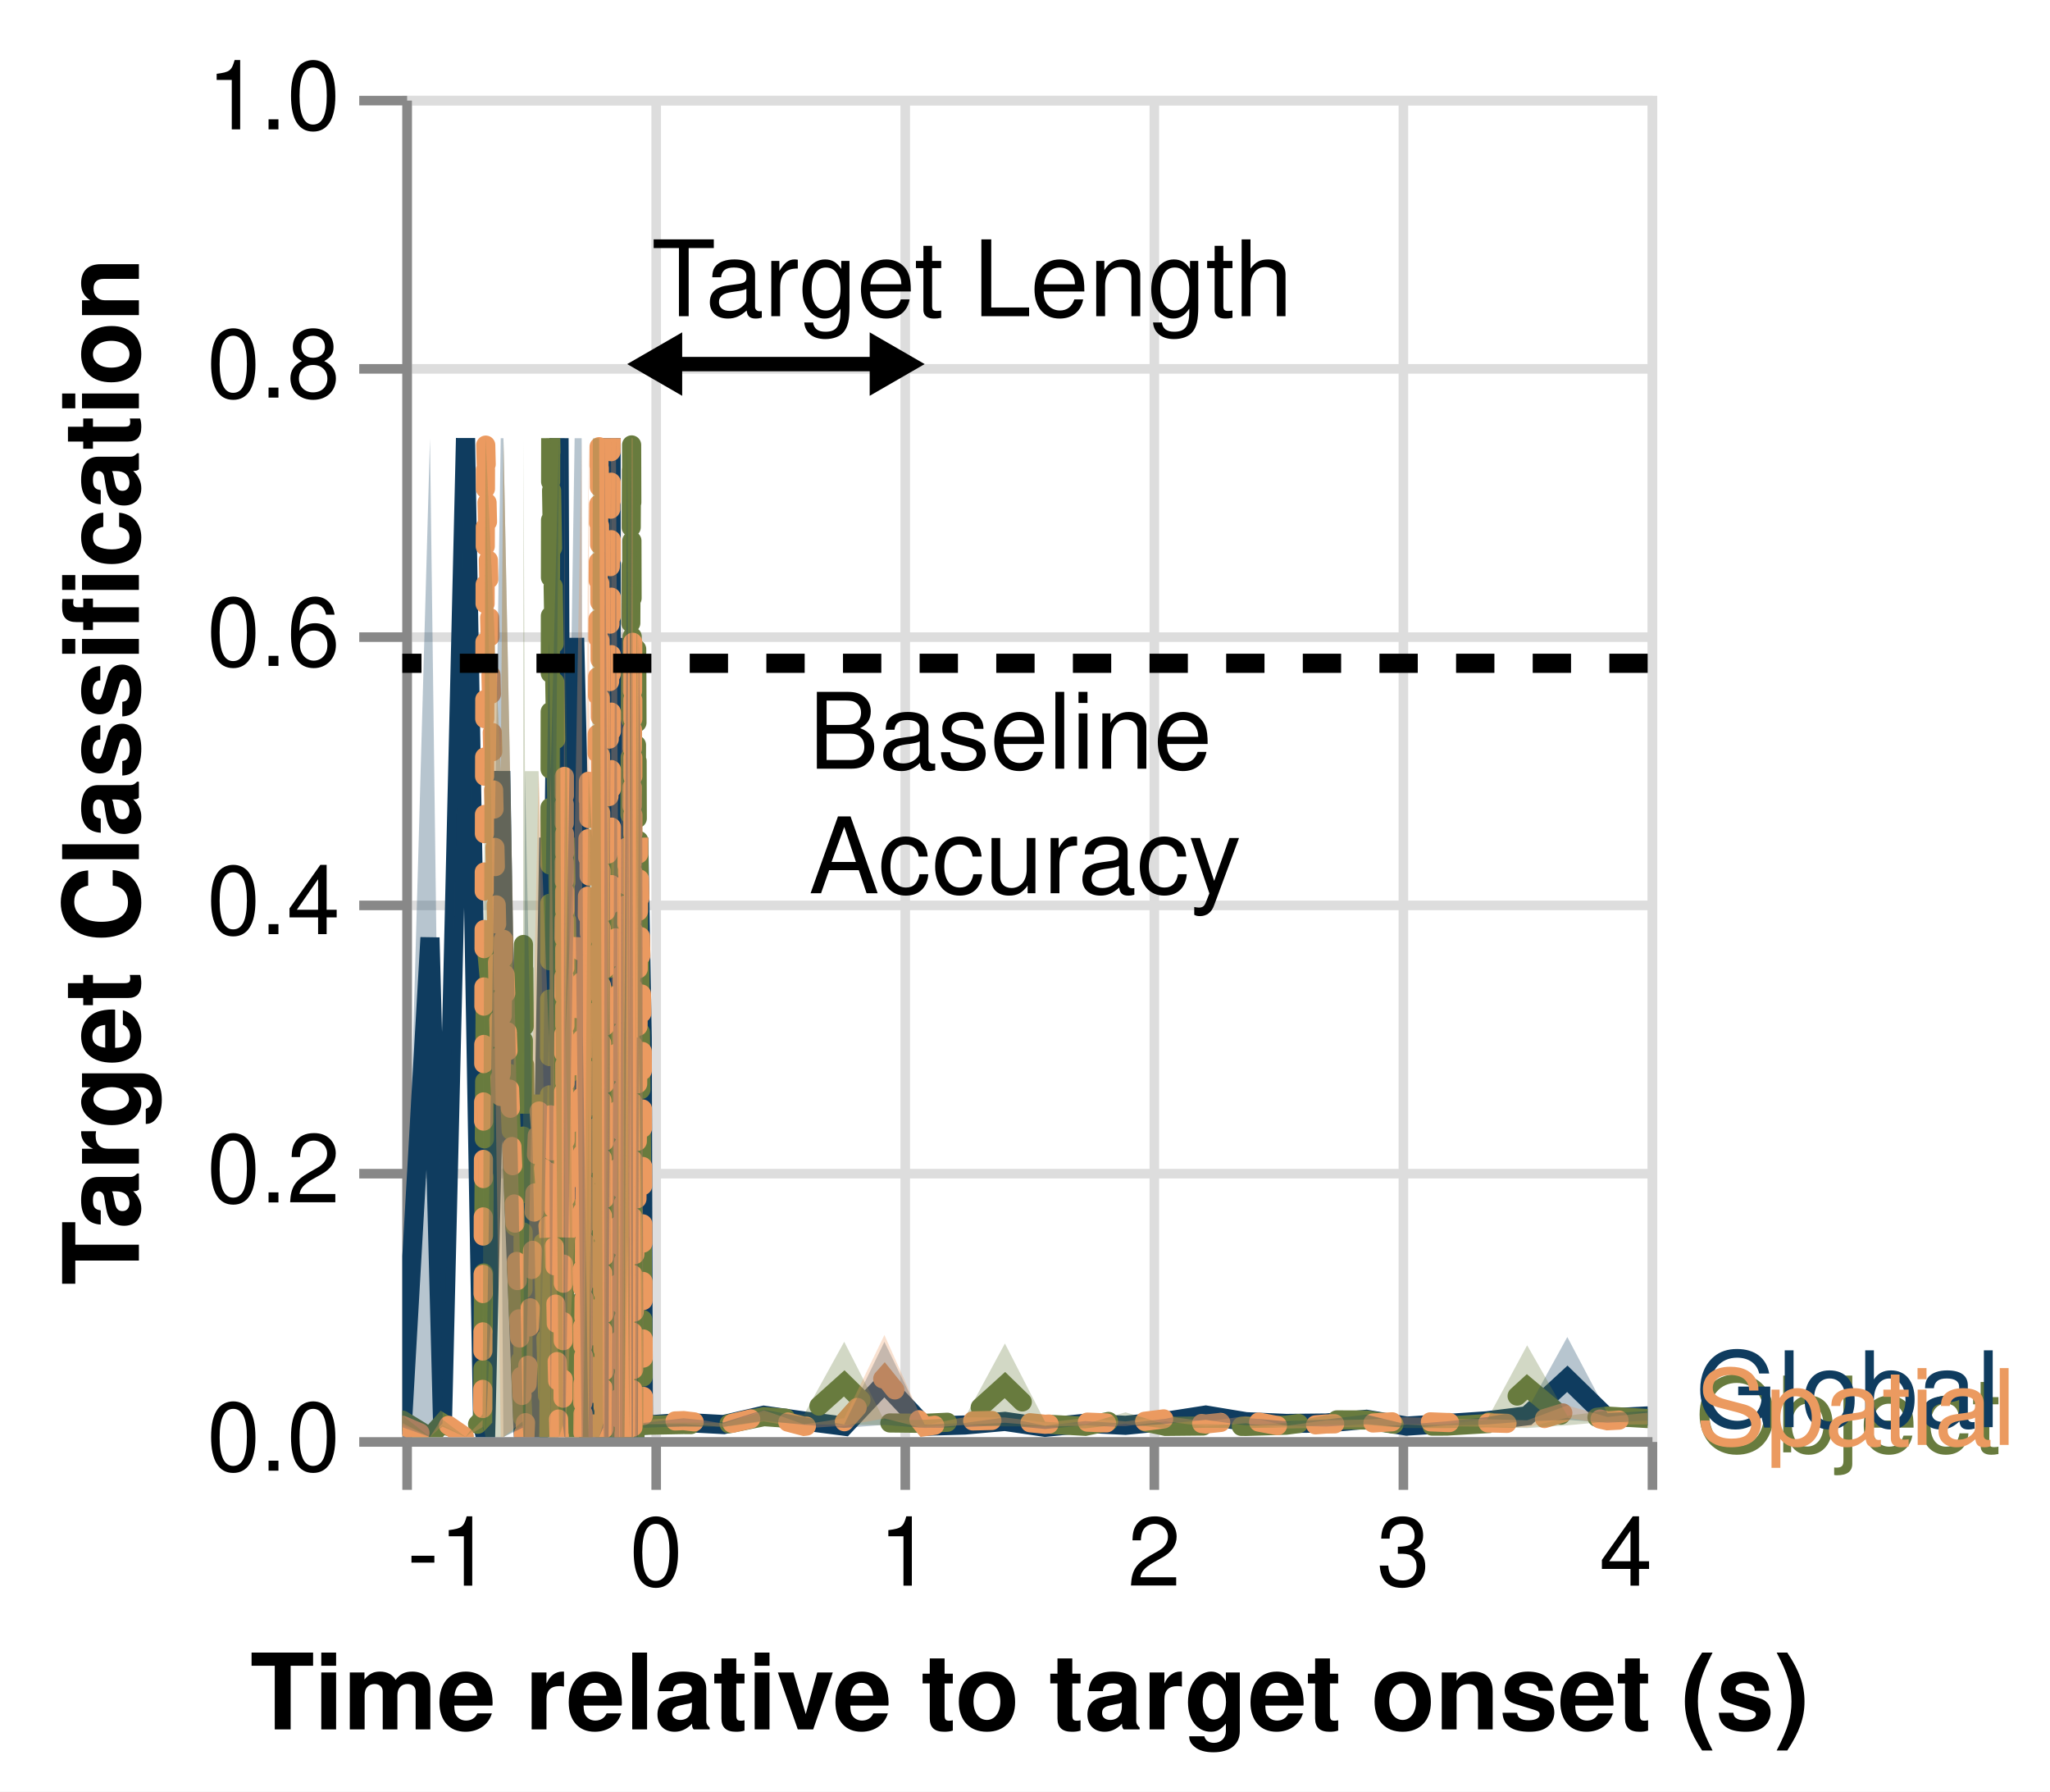
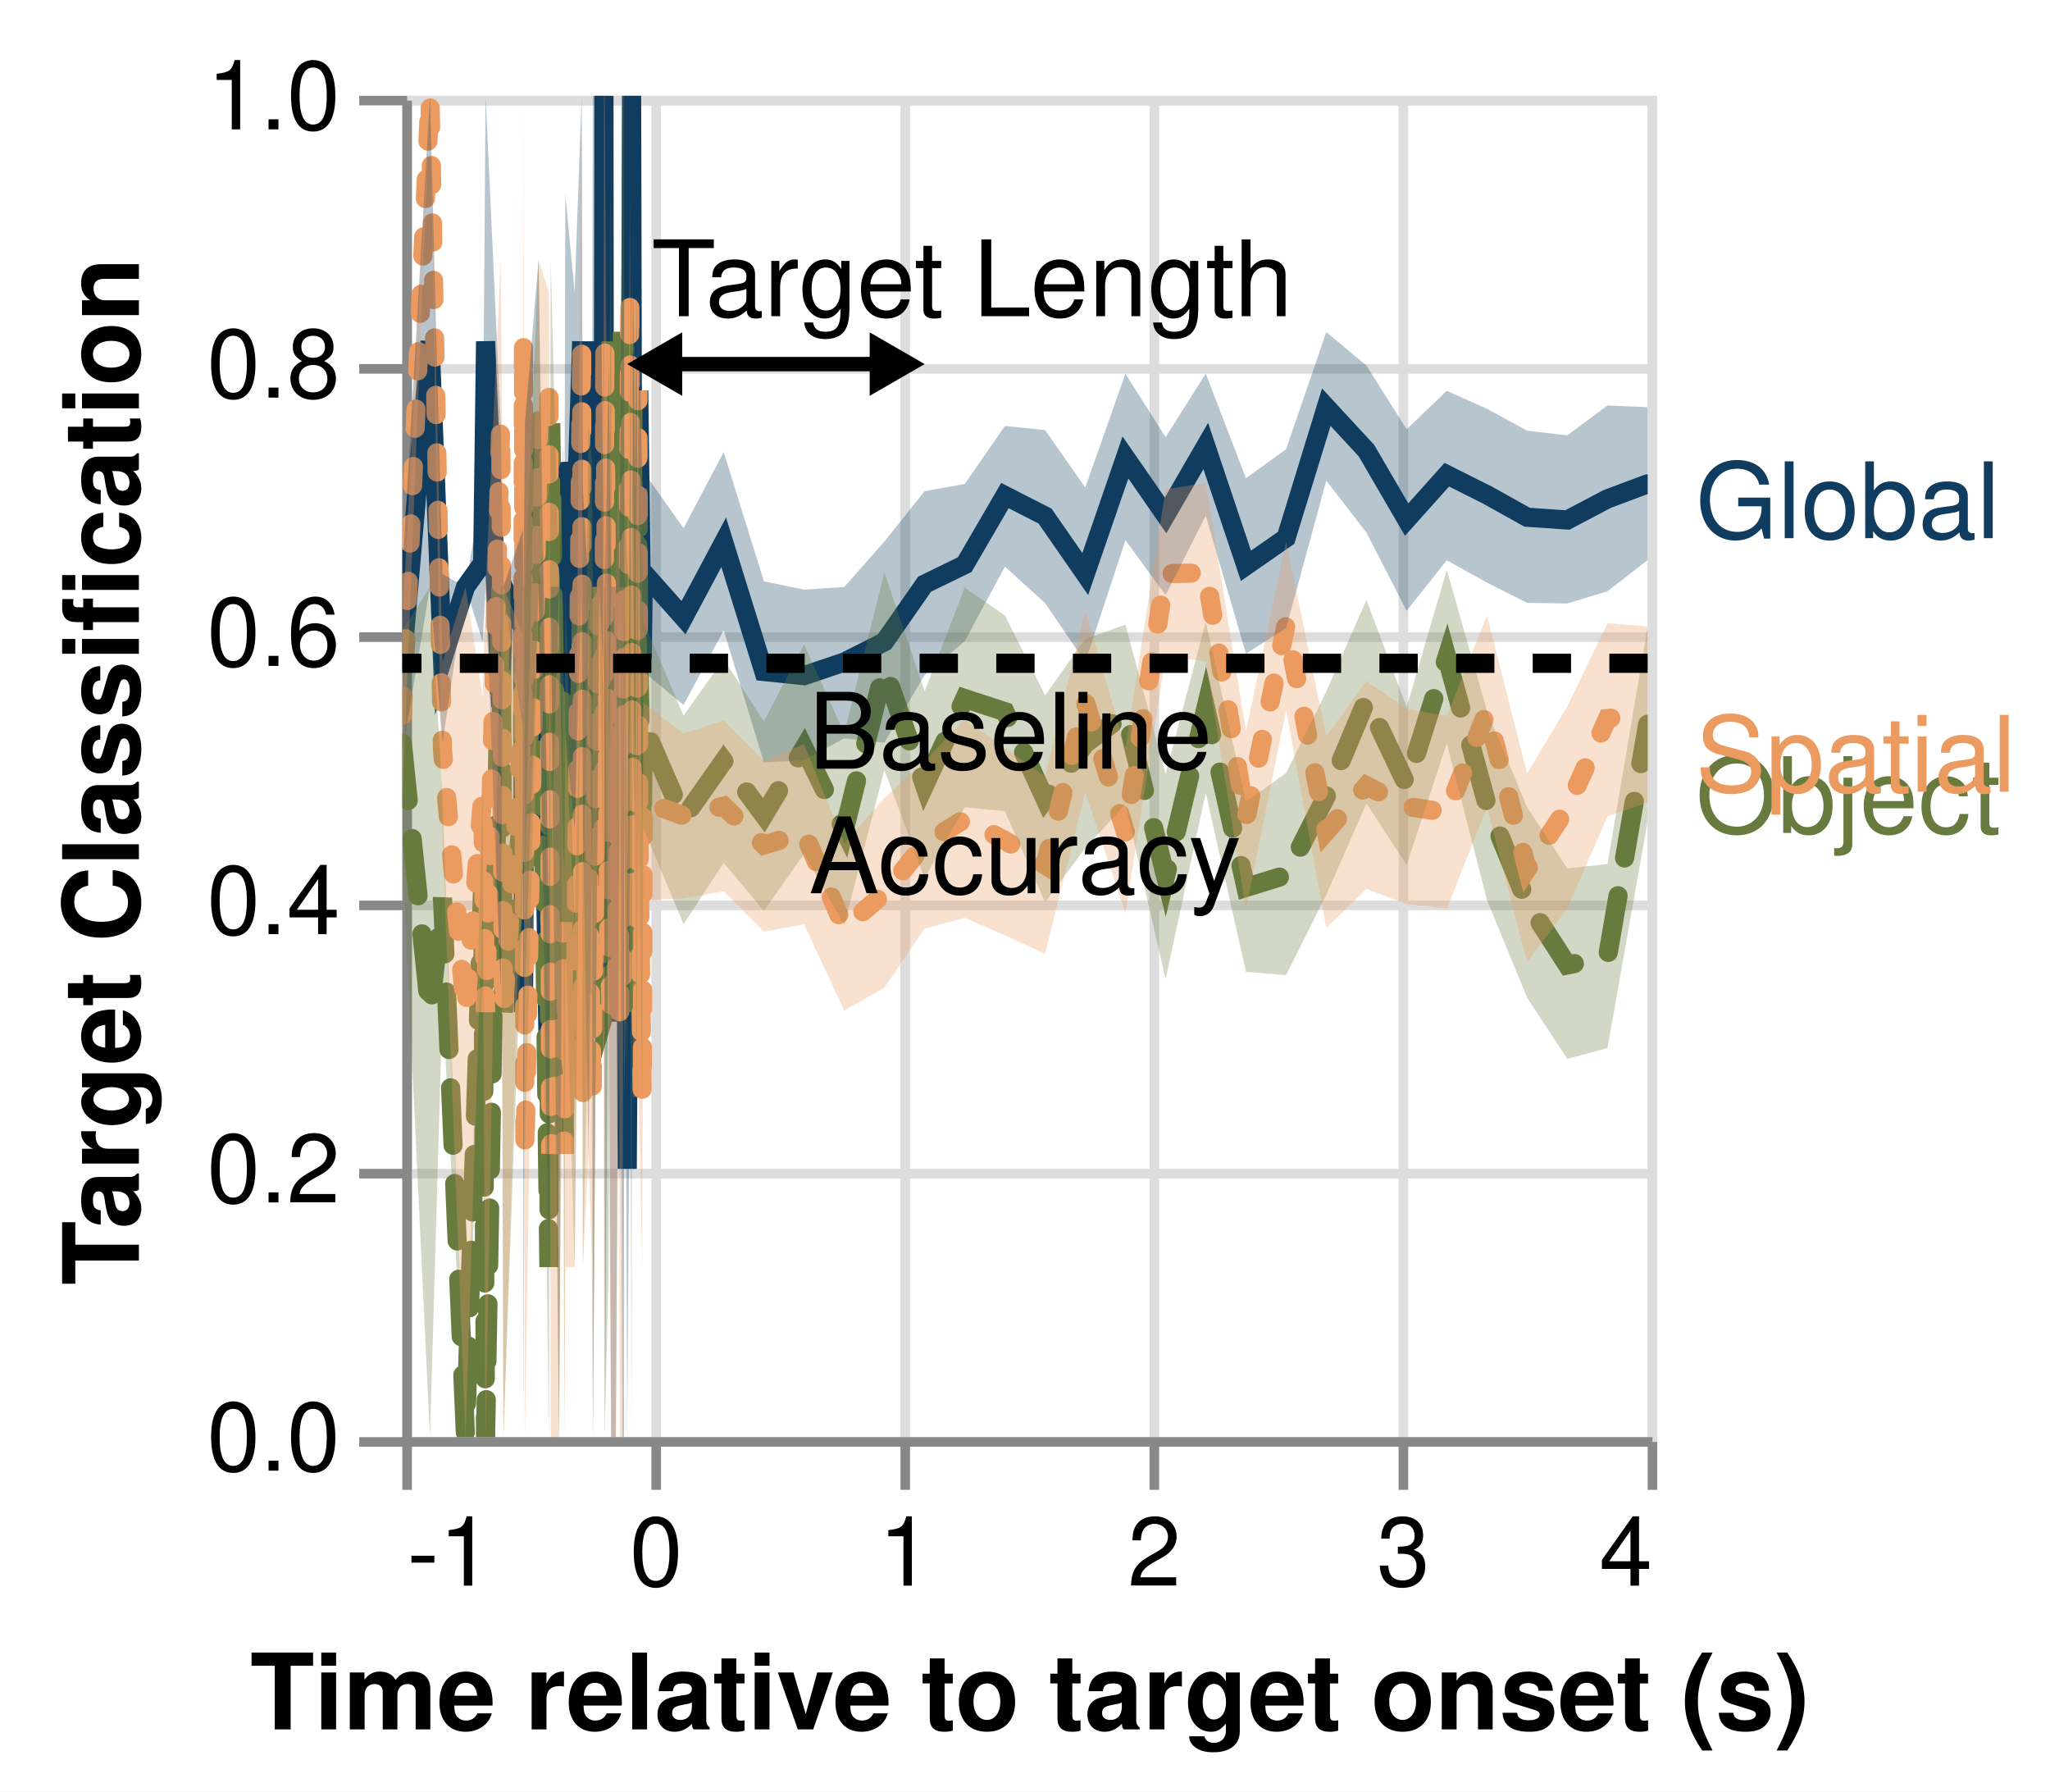
<svg xmlns="http://www.w3.org/2000/svg" class="marks" width="214" height="187" viewBox="0 0 214 187" version="1.1">
  <defs>
    <clipPath id="clip1">
      <rect x="0" y="0" width="130" height="140" />
    </clipPath>
    <clipPath id="clip2">
      <rect x="0" y="0" width="130" height="140" />
    </clipPath>
    <clipPath id="clip3">
      <rect x="0" y="0" width="130" height="140" />
    </clipPath>
    <clipPath id="clip4">
      <rect x="0" y="0" width="130" height="140" />
    </clipPath>
    <clipPath id="clip5">
      <rect x="0" y="0" width="130" height="140" />
    </clipPath>
    <clipPath id="clip6">
      <rect x="0" y="0" width="130" height="140" />
    </clipPath>
  </defs>
  <rect width="214" height="187" fill="white" />
  <g fill="none" stroke-miterlimit="10" transform="translate(42,10)">
    <g class="mark-group role-frame root" role="graphics-object" aria-roledescription="group mark container">
      <g transform="translate(0,0)">
        <path class="background" aria-hidden="true" d="M0.5,0.5h130v140h-130Z" stroke="#ddd" />
        <g>
          <g class="mark-group role-axis" aria-hidden="true">
            <g transform="translate(0.5,140.5)">
              <path class="background" aria-hidden="true" d="M0,0h0v0h0Z" pointer-events="none" />
              <g>
                <g class="mark-rule role-axis-grid" pointer-events="none">
                  <line transform="translate(0,-140)" x2="0" y2="140" stroke="#ddd" stroke-width="1" opacity="1" />
                  <line transform="translate(26,-140)" x2="0" y2="140" stroke="#ddd" stroke-width="1" opacity="1" />
                  <line transform="translate(52,-140)" x2="0" y2="140" stroke="#ddd" stroke-width="1" opacity="1" />
                  <line transform="translate(78,-140)" x2="0" y2="140" stroke="#ddd" stroke-width="1" opacity="1" />
                  <line transform="translate(104,-140)" x2="0" y2="140" stroke="#ddd" stroke-width="1" opacity="1" />
                  <line transform="translate(130,-140)" x2="0" y2="140" stroke="#ddd" stroke-width="1" opacity="1" />
                </g>
              </g>
              <path class="foreground" aria-hidden="true" d="" pointer-events="none" display="none" />
            </g>
          </g>
          <g class="mark-group role-axis" aria-hidden="true">
            <g transform="translate(0.5,0.5)">
              <path class="background" aria-hidden="true" d="M0,0h0v0h0Z" pointer-events="none" />
              <g>
                <g class="mark-rule role-axis-grid" pointer-events="none">
                  <line transform="translate(0,140)" x2="130" y2="0" stroke="#ddd" stroke-width="1" opacity="1" />
                  <line transform="translate(0,112)" x2="130" y2="0" stroke="#ddd" stroke-width="1" opacity="1" />
                  <line transform="translate(0,84)" x2="130" y2="0" stroke="#ddd" stroke-width="1" opacity="1" />
                  <line transform="translate(0,56)" x2="130" y2="0" stroke="#ddd" stroke-width="1" opacity="1" />
                  <line transform="translate(0,28)" x2="130" y2="0" stroke="#ddd" stroke-width="1" opacity="1" />
                  <line transform="translate(0,0)" x2="130" y2="0" stroke="#ddd" stroke-width="1" opacity="1" />
                </g>
              </g>
              <path class="foreground" aria-hidden="true" d="" pointer-events="none" display="none" />
            </g>
          </g>
          <g class="mark-group role-axis" role="graphics-symbol" aria-roledescription="axis" aria-label="X-axis titled 'Time relative to target onset (s)' for a linear scale with values from -1 to 4">
            <g transform="translate(0.5,140.5)">
              <path class="background" aria-hidden="true" d="M0,0h0v0h0Z" pointer-events="none" />
              <g>
                <g class="mark-rule role-axis-tick" pointer-events="none">
                  <line transform="translate(0,0)" x2="0" y2="5" stroke="#888" stroke-width="1" opacity="1" />
                  <line transform="translate(26,0)" x2="0" y2="5" stroke="#888" stroke-width="1" opacity="1" />
                  <line transform="translate(52,0)" x2="0" y2="5" stroke="#888" stroke-width="1" opacity="1" />
                  <line transform="translate(78,0)" x2="0" y2="5" stroke="#888" stroke-width="1" opacity="1" />
                  <line transform="translate(104,0)" x2="0" y2="5" stroke="#888" stroke-width="1" opacity="1" />
                  <line transform="translate(130,0)" x2="0" y2="5" stroke="#888" stroke-width="1" opacity="1" />
                </g>
                <g class="mark-text role-axis-label" pointer-events="none">
                  <text text-anchor="start" transform="translate(0,15)" font-family="Helvetica" font-size="10px" fill="#000" opacity="1">-1</text>
                  <text text-anchor="middle" transform="translate(26,15)" font-family="Helvetica" font-size="10px" fill="#000" opacity="1">0</text>
                  <text text-anchor="middle" transform="translate(52,15)" font-family="Helvetica" font-size="10px" fill="#000" opacity="1">1</text>
                  <text text-anchor="middle" transform="translate(78,15)" font-family="Helvetica" font-size="10px" fill="#000" opacity="1">2</text>
                  <text text-anchor="middle" transform="translate(104,15)" font-family="Helvetica" font-size="10px" fill="#000" opacity="1">3</text>
                  <text text-anchor="end" transform="translate(130,15)" font-family="Helvetica" font-size="10px" fill="#000" opacity="1">4</text>
                </g>
                <g class="mark-rule role-axis-domain" pointer-events="none">
                  <line transform="translate(0,0)" x2="130" y2="0" stroke="#888" stroke-width="1" opacity="1" />
                </g>
                <g class="mark-text role-axis-title" pointer-events="none">
                  <text text-anchor="middle" transform="translate(65,30)" font-family="Helvetica" font-size="11px" font-weight="bold" fill="#000" opacity="1">Time relative to target onset (s)</text>
                </g>
              </g>
              <path class="foreground" aria-hidden="true" d="" pointer-events="none" display="none" />
            </g>
          </g>
          <g class="mark-group role-axis" role="graphics-symbol" aria-roledescription="axis" aria-label="Y-axis titled 'Target Classification' for a linear scale with values from 0.0 to 1.0">
            <g transform="translate(0.5,0.5)">
              <path class="background" aria-hidden="true" d="M0,0h0v0h0Z" pointer-events="none" />
              <g>
                <g class="mark-rule role-axis-tick" pointer-events="none">
                  <line transform="translate(0,140)" x2="-5" y2="0" stroke="#888" stroke-width="1" opacity="1" />
                  <line transform="translate(0,112)" x2="-5" y2="0" stroke="#888" stroke-width="1" opacity="1" />
                  <line transform="translate(0,84)" x2="-5" y2="0" stroke="#888" stroke-width="1" opacity="1" />
                  <line transform="translate(0,56)" x2="-5" y2="0" stroke="#888" stroke-width="1" opacity="1" />
                  <line transform="translate(0,28)" x2="-5" y2="0" stroke="#888" stroke-width="1" opacity="1" />
                  <line transform="translate(0,0)" x2="-5" y2="0" stroke="#888" stroke-width="1" opacity="1" />
                </g>
                <g class="mark-text role-axis-label" pointer-events="none">
                  <text text-anchor="end" transform="translate(-7,143)" font-family="Helvetica" font-size="10px" fill="#000" opacity="1">0.0</text>
                  <text text-anchor="end" transform="translate(-7,115)" font-family="Helvetica" font-size="10px" fill="#000" opacity="1">0.2</text>
                  <text text-anchor="end" transform="translate(-7,87)" font-family="Helvetica" font-size="10px" fill="#000" opacity="1">0.4</text>
                  <text text-anchor="end" transform="translate(-7,59)" font-family="Helvetica" font-size="10px" fill="#000" opacity="1">0.6</text>
                  <text text-anchor="end" transform="translate(-7,31)" font-family="Helvetica" font-size="10px" fill="#000" opacity="1">0.8</text>
                  <text text-anchor="end" transform="translate(-7,3)" font-family="Helvetica" font-size="10px" fill="#000" opacity="1">1.0</text>
                </g>
                <g class="mark-rule role-axis-domain" pointer-events="none">
                  <line transform="translate(0,140)" x2="0" y2="-140" stroke="#888" stroke-width="1" opacity="1" />
                </g>
                <g class="mark-text role-axis-title" pointer-events="none">
                  <text text-anchor="middle" transform="translate(-26,70) rotate(-90) translate(0,-2)" font-family="Helvetica" font-size="11px" font-weight="bold" fill="#000" opacity="1">Target Classification</text>
                </g>
              </g>
              <path class="foreground" aria-hidden="true" d="" pointer-events="none" display="none" />
            </g>
          </g>
          <g class="mark-group role-scope layer_0_layer_0_pathgroup" role="graphics-object" aria-roledescription="group mark container">
            <g transform="translate(0,0)">
              <path class="background" aria-hidden="true" d="M0,0h130v140h-130Z" />
              <g>
                <g class="mark-line role-mark layer_0_layer_0_marks" clip-path="url(#clip1)" role="graphics-object" aria-roledescription="line mark container">
-                   <path aria-label="condition: global; Time relative to target onset (s): -1; Target Classification: 0.00903484352346" role="graphics-symbol" aria-roledescription="line mark" d="M0,138.735L2.886,87.863L4.194,138.166L6.596,35.736L8.387,138.825L8.689,139.99L10.273,70.487L10.553,87.863L12.581,138.762L12.646,139.99L12.797,105.239L14.222,139.99L15.3,77.438L15.49,105.239L16.356,35.736L16.774,138.446L16.914,105.239L17.017,119.139L17.986,56.587L18.719,87.863L18.849,119.139L19.438,139.99L19.818,119.139L19.888,139.99L20.547,139.99L20.968,138.783L21.046,139.99L21.134,87.863L21.536,119.139L21.794,35.736L21.841,139.99L22.29,87.863L22.63,139.99L22.689,139.99L22.962,87.863L23.138,139.99L23.171,119.139L23.476,56.587L23.707,119.139L23.748,77.438L23.933,87.863L24.053,119.139L24.075,139.99L24.283,139.99L24.467,119.139L24.594,119.139L24.675,77.438L25.043,98.288L25.161,138.762L29.355,138.46L33.548,138.686L37.742,137.713L41.935,138.313L46.129,138.856L50.323,134.39L54.516,138.863L58.71,138.734L62.903,138.356L67.097,138.972L71.29,138.552L75.484,138.764L79.677,138.349L83.871,137.694L88.065,138.387L92.258,138.569L96.452,138.525L100.645,138.136L104.839,138.847L109.032,138.576L113.226,138.295L117.419,137.773L121.613,133.909L125.806,137.997L130,137.786" stroke="#0F3C5F" stroke-width="2" stroke-linecap="round" stroke-dasharray="1,0" />
+                   <path aria-label="condition: global; Time relative to target onset (s): -1; Target Classification: 0.578970685796" role="graphics-symbol" aria-roledescription="line mark" d="M0,58.944L2.886,25.631L4.194,58.857L6.596,51.259L8.387,48.758L8.689,25.631L10.273,63.752L10.553,51.259L12.581,55.566L12.646,95.627L12.797,63.752L14.222,34.173L15.3,104.5L15.49,51.259L16.356,95.627L16.774,46.942L16.914,51.259L17.017,38.252L17.986,48.503L18.719,25.631L18.849,58.755L19.438,80.837L19.818,48.503L19.888,69.998L20.547,25.631L20.968,51.452L21.046,0.002L21.134,95.627L21.536,55.999L21.794,95.627L21.841,95.627L22.29,95.627L22.63,58.755L22.689,51.259L22.962,69.998L23.138,69.998L23.171,51.259L23.476,111.996L23.707,76.502L23.748,58.755L23.933,0.002L24.053,51.259L24.075,30.756L24.283,58.755L24.467,30.756L24.594,69.006L24.675,30.756L25.043,58.755L25.161,49.742L29.355,54.466L33.548,46.597L37.742,60.088L41.935,60.519L46.129,59.104L50.323,56.99L54.516,50.974L58.71,48.929L62.903,41.725L67.097,43.866L71.29,49.914L75.484,37.748L79.677,43.797L83.871,36.548L88.065,49.055L92.258,46.136L96.452,32.498L100.645,37.032L104.839,44.231L109.032,39.545L113.226,41.648L117.419,43.982L121.613,44.274L125.806,42.068L130,40.502" stroke="#0F3C5F" stroke-width="2" stroke-linecap="round" stroke-dasharray="1,0" />
                </g>
              </g>
              <path class="foreground" aria-hidden="true" d="" display="none" />
            </g>
            <g transform="translate(0,0)">
              <path class="background" aria-hidden="true" d="M0,0h130v140h-130Z" />
              <g>
                <g class="mark-line role-mark layer_0_layer_0_marks" clip-path="url(#clip2)" role="graphics-object" aria-roledescription="line mark container">
-                   <path aria-label="condition: object; Time relative to target onset (s): -1; Target Classification: 0.0127139614041" role="graphics-symbol" aria-roledescription="line mark" d="M0,138.22L2.886,139.99L4.194,138.525L6.596,139.99L8.387,138.089L8.689,87.863L10.273,105.239L10.553,87.863L12.581,138.287L12.646,87.863L12.797,105.239L14.222,105.239L15.3,139.99L15.49,35.736L16.356,87.863L16.774,138.444L16.914,139.99L17.017,77.438L17.986,139.99L18.719,139.99L18.849,139.99L19.438,105.239L19.818,98.288L19.888,87.863L20.547,87.863L20.968,138.378L21.046,139.99L21.134,139.99L21.536,77.438L21.794,139.99L21.841,139.99L22.29,139.99L22.63,98.288L22.689,139.99L22.962,139.99L23.138,87.863L23.171,119.139L23.476,98.288L23.707,139.99L23.748,77.438L23.933,35.736L24.053,77.438L24.075,139.99L24.283,139.99L24.467,56.587L24.594,98.288L24.675,77.438L25.043,119.139L25.161,138.766L29.355,138.682L33.548,138.717L37.742,137.861L41.935,138.147L46.129,134.388L50.323,138.511L54.516,138.559L58.71,138.357L62.903,134.564L67.097,138.636L71.29,138.867L75.484,137.991L79.677,138.876L83.871,138.832L88.065,138.879L92.258,138.752L96.452,138.196L100.645,138.207L104.839,138.849L109.032,138.842L113.226,138.587L117.419,134.754L121.613,138.27L125.806,137.806L130,138.056" stroke="#687B3E" stroke-width="2" stroke-linecap="round" stroke-dasharray="6,4" />
+                   <path aria-label="condition: object; Time relative to target onset (s): -1; Target Classification: 0.517296107684" role="graphics-symbol" aria-roledescription="line mark" d="M0,67.579L2.886,95.627L4.194,83.725L6.596,139.994L8.387,82.209L8.689,139.994L10.273,51.259L10.553,95.627L12.581,74.128L12.646,51.259L12.797,80.837L14.222,34.173L15.3,122.247L15.49,34.173L16.356,95.627L16.774,62.102L16.914,110.416L17.017,69.006L17.986,104.5L18.719,51.259L18.849,104.5L19.438,63.752L19.818,66.25L19.888,95.627L20.547,51.259L20.968,72.216L21.046,51.259L21.134,95.627L21.536,94.249L21.794,25.631L21.841,51.259L22.29,51.259L22.63,86.753L22.689,51.259L22.962,25.631L23.138,25.631L23.171,58.755L23.476,76.502L23.707,51.259L23.748,58.755L23.933,95.627L24.053,30.756L24.075,48.503L24.283,48.503L24.467,76.502L24.594,41.008L24.675,58.755L25.043,76.502L25.161,65.715L29.355,75.388L33.548,69.421L37.742,75.088L41.935,68.085L46.129,76.636L50.323,59.809L54.516,71.977L58.71,62.904L62.903,64.278L67.097,73.405L71.29,67.634L75.484,64.487L79.677,81.457L83.871,63.964L88.065,82.63L92.258,81.328L96.452,73.091L100.645,63.08L104.839,71.889L109.032,58.608L113.226,73.938L117.419,84.204L121.613,90.72L125.806,89.867L130,65.595" stroke="#687B3E" stroke-width="2" stroke-linecap="round" stroke-dasharray="6,4" />
                </g>
              </g>
              <path class="foreground" aria-hidden="true" d="" display="none" />
            </g>
            <g transform="translate(0,0)">
              <path class="background" aria-hidden="true" d="M0,0h130v140h-130Z" />
              <g>
                <g class="mark-line role-mark layer_0_layer_0_marks" clip-path="url(#clip3)" role="graphics-object" aria-roledescription="line mark container">
-                   <path aria-label="condition: spatial; Time relative to target onset (s): -1; Target Classification: 0.00886512001203" role="graphics-symbol" aria-roledescription="line mark" d="M0,138.759L2.886,139.99L4.194,138.339L6.596,139.99L8.387,138.566L8.689,35.736L10.273,105.239L10.553,87.863L12.581,137.762L12.646,139.99L12.797,139.99L14.222,105.239L15.3,119.139L15.49,105.239L16.356,139.99L16.774,138.639L16.914,70.487L17.017,119.139L17.986,98.288L18.719,87.863L18.849,139.99L19.438,70.487L19.818,139.99L19.888,139.99L20.547,35.736L20.968,138.8L21.046,139.99L21.134,87.863L21.536,77.438L21.794,35.736L21.841,87.863L22.29,87.863L22.63,119.139L22.689,139.99L22.962,87.863L23.138,139.99L23.171,139.99L23.476,77.438L23.707,98.288L23.748,98.288L23.933,87.863L24.053,56.587L24.075,139.99L24.283,119.139L24.467,119.139L24.594,98.288L24.675,77.438L25.043,98.288L25.161,138.435L29.355,138.274L33.548,138.763L37.742,137.77L41.935,138.875L46.129,138.412L50.323,133.719L54.516,138.906L58.71,138.323L62.903,138.226L67.097,138.656L71.29,138.423L75.484,138.594L79.677,138.07L83.871,138.628L88.065,138.177L92.258,138.962L96.452,138.625L100.645,138.563L104.839,138.303L109.032,138.471L113.226,138.509L117.419,138.613L121.613,137.328L125.806,138.288L130,138.061" stroke="#EB9A60" stroke-width="2" stroke-linecap="round" stroke-dasharray="2,4" />
+                   <path aria-label="condition: spatial; Time relative to target onset (s): -1; Target Classification: 0.53810289492" role="graphics-symbol" aria-roledescription="line mark" d="M0,64.666L2.886,0.002L4.194,68.3L6.596,95.627L8.387,73.066L8.689,95.627L10.273,34.173L10.553,95.627L12.581,65.458L12.646,25.631L12.797,110.416L14.222,34.173L15.3,30.756L15.49,110.416L16.356,95.627L16.774,86.247L16.914,110.416L17.017,94.249L17.986,104.5L18.719,25.631L18.849,104.5L19.438,80.837L19.818,104.5L19.888,95.627L20.547,51.259L20.968,77.774L21.046,69.998L21.134,25.631L21.536,86.753L21.794,95.627L21.841,95.627L22.29,95.627L22.63,66.25L22.689,95.627L22.962,95.627L23.138,51.259L23.171,86.753L23.476,69.006L23.707,30.756L23.748,20.505L23.933,51.259L24.053,86.753L24.075,86.753L24.283,86.753L24.467,86.753L24.594,30.756L24.675,76.502L25.043,104.5L25.161,73.589L29.355,75.152L33.548,74.138L37.742,78.193L41.935,76.931L46.129,86.802L50.323,83.239L54.516,78.074L58.71,75.487L62.903,77.728L67.097,80.291L71.29,63.231L75.484,76.849L79.677,49.873L83.871,49.788L88.065,75.464L92.258,55.184L96.452,76.781L100.645,72.012L104.839,74.163L109.032,74.811L113.226,64.303L117.419,80.705L121.613,74.267L125.806,64.994L130,64.556" stroke="#EB9A60" stroke-width="2" stroke-linecap="round" stroke-dasharray="2,4" />
                </g>
              </g>
              <path class="foreground" aria-hidden="true" d="" display="none" />
            </g>
          </g>
          <g class="mark-group role-scope layer_0_layer_1_layer_0_pathgroup" role="graphics-object" aria-roledescription="group mark container">
            <g transform="translate(0,0)">
              <path class="background" aria-hidden="true" d="M0,0h130v140h-130Z" />
              <g>
                <g class="mark-area role-mark layer_0_layer_1_layer_0_marks" clip-path="url(#clip4)" role="graphics-object" aria-roledescription="area mark container">
-                   <path aria-label="Target Classification: 0.00742152033664; upper_lower: 0.0106874413706; condition: global; winstart: -1; upper: 0.0106874413706; lower: 0.00742152033664" role="graphics-symbol" aria-roledescription="errorband" d="M0,138.961L2.886,139.99L4.194,138.578L6.596,35.736L8.387,139.032L8.689,139.99L10.273,105.239L10.553,139.99L12.581,139.007L12.646,139.99L12.797,139.99L14.222,139.99L15.3,98.288L15.49,139.99L16.356,35.736L16.774,138.694L16.914,139.99L17.017,139.99L17.986,77.438L18.719,139.99L18.849,139.99L19.438,139.99L19.818,139.99L19.888,139.99L20.547,139.99L20.968,138.998L21.046,139.99L21.134,139.99L21.536,139.99L21.794,35.736L21.841,139.99L22.29,139.99L22.63,139.99L22.689,139.99L22.962,139.99L23.138,139.99L23.171,139.99L23.476,77.438L23.707,139.99L23.748,98.288L23.933,139.99L24.053,139.99L24.075,139.99L24.283,139.99L24.467,139.99L24.594,139.99L24.675,98.288L25.043,119.139L25.161,139.003L29.355,138.887L33.548,138.915L37.742,138.285L41.935,138.712L46.129,139.037L50.323,138.717L54.516,139.038L58.71,138.949L62.903,138.755L67.097,139.147L71.29,138.78L75.484,138.951L79.677,138.619L83.871,138.191L88.065,138.785L92.258,138.803L96.452,138.891L100.645,138.642L104.839,139.022L109.032,138.802L113.226,138.671L117.419,138.353L121.613,138.194L125.806,138.496L130,138.272L130,137.286L125.806,137.499L121.613,129.547L117.419,137.176L113.226,137.906L109.032,138.348L104.839,138.673L100.645,137.645L96.452,138.151L92.258,138.338L88.065,137.994L83.871,137.203L79.677,138.079L75.484,138.581L71.29,138.321L67.097,138.799L62.903,137.942L58.71,138.52L54.516,138.691L50.323,130.054L46.129,138.675L41.935,137.911L37.742,137.142L33.548,138.454L29.355,138.025L25.161,138.513L25.043,77.438L24.675,56.587L24.594,98.288L24.467,98.288L24.283,139.99L24.075,139.99L24.053,98.288L23.933,35.736L23.748,56.587L23.707,98.288L23.476,35.736L23.171,98.288L23.138,139.99L22.962,35.736L22.689,139.99L22.63,139.99L22.29,35.736L21.841,139.99L21.794,35.736L21.536,98.288L21.134,35.736L21.046,139.99L20.968,138.573L20.547,139.99L19.888,139.99L19.818,98.288L19.438,139.99L18.849,98.288L18.719,35.736L17.986,35.736L17.017,98.288L16.914,70.487L16.774,138.196L16.356,35.736L15.49,70.487L15.3,56.587L14.222,139.99L12.797,70.487L12.646,139.99L12.581,138.523L10.553,35.736L10.273,35.736L8.689,139.99L8.387,138.611L6.596,35.736L4.194,137.763L2.886,35.736L0,138.504Z" fill="#0F3C5F" opacity="0.3" />
+                   <path aria-label="Target Classification: 0.510318694477; upper_lower: 0.643429700545; condition: global; winstart: -1; upper: 0.643429700545; lower: 0.510318694477" role="graphics-symbol" aria-roledescription="errorband" d="M0,68.555L2.886,51.259L4.194,67.595L6.596,51.259L8.387,56.983L8.689,51.259L10.273,93.33L10.553,51.259L12.581,66.031L12.646,139.994L12.797,93.33L14.222,51.259L15.3,122.247L15.49,51.259L16.356,139.994L16.774,57.037L16.914,51.259L17.017,66.25L17.986,76.502L18.719,51.259L18.849,76.502L19.438,110.416L19.818,76.502L19.888,139.994L20.547,51.259L20.968,60.216L21.046,0.002L21.134,139.994L21.536,83.997L21.794,139.994L21.841,139.994L22.29,139.994L22.63,76.502L22.689,51.259L22.962,139.994L23.138,139.994L23.171,51.259L23.476,139.994L23.707,104.5L23.748,76.502L23.933,0.002L24.053,51.259L24.075,41.008L24.283,76.502L24.467,41.008L24.594,86.753L24.675,41.008L25.043,76.502L25.161,60.104L29.355,63.577L33.548,55.778L37.742,69.577L41.935,69.342L46.129,67.056L50.323,67.514L54.516,60.461L58.71,56.922L62.903,49.142L67.097,52.945L71.29,59.101L75.484,46.383L79.677,52.123L83.871,43.821L88.065,58.234L92.258,55.555L96.452,40.158L100.645,45.593L104.839,53.748L109.032,48.481L113.226,50.81L117.419,52.923L121.613,52.984L125.806,51.708L130,48.451L130,32.503L125.806,32.32L121.613,35.441L117.419,34.951L113.226,32.669L109.032,30.789L104.839,34.802L100.645,28.158L96.452,24.655L92.258,36.883L88.065,39.914L83.871,28.988L79.677,35.634L75.484,29.006L71.29,40.886L67.097,34.883L62.903,34.458L58.71,40.514L54.516,41.267L50.323,46.523L46.129,51.265L41.935,51.539L37.742,50.678L33.548,37.184L29.355,45.132L25.161,39.197L25.043,41.008L24.675,20.505L24.594,51.259L24.467,20.505L24.283,41.008L24.075,20.505L24.053,51.259L23.933,0.002L23.748,41.008L23.707,48.503L23.476,83.997L23.171,51.259L23.138,0.002L22.962,0.002L22.689,51.259L22.63,41.008L22.29,51.259L21.841,51.259L21.794,51.259L21.536,28L21.134,51.259L21.046,0.002L20.968,42.455L20.547,0.002L19.888,0.002L19.818,28L19.438,51.259L18.849,41.008L18.719,0.002L17.986,20.505L17.017,10.253L16.914,51.259L16.774,36.538L16.356,51.259L15.49,51.259L15.3,86.753L14.222,17.088L12.797,34.173L12.646,51.259L12.581,45.297L10.553,51.259L10.273,34.173L8.689,0.002L8.387,40.632L6.596,51.259L4.194,49.921L2.886,0.002L0,49.92Z" fill="#0F3C5F" opacity="0.3" />
                </g>
              </g>
              <path class="foreground" aria-hidden="true" d="" display="none" />
            </g>
            <g transform="translate(0,0)">
              <path class="background" aria-hidden="true" d="M0,0h130v140h-130Z" />
              <g>
                <g class="mark-area role-mark layer_0_layer_1_layer_0_marks" clip-path="url(#clip5)" role="graphics-object" aria-roledescription="area mark container">
-                   <path aria-label="Target Classification: 0.00906083817365; upper_lower: 0.0162877497378; condition: object; winstart: -1; upper: 0.0162877497378; lower: 0.00906083817365" role="graphics-symbol" aria-roledescription="errorband" d="M0,138.731L2.886,139.99L4.194,138.901L6.596,139.99L8.387,138.588L8.689,139.99L10.273,139.99L10.553,139.99L12.581,138.79L12.646,139.99L12.797,139.99L14.222,139.99L15.3,139.99L15.49,35.736L16.356,139.99L16.774,138.829L16.914,139.99L17.017,98.288L17.986,139.99L18.719,139.99L18.849,139.99L19.438,139.99L19.818,119.139L19.888,139.99L20.547,139.99L20.968,138.766L21.046,139.99L21.134,139.99L21.536,98.288L21.794,139.99L21.841,139.99L22.29,139.99L22.63,119.139L22.689,139.99L22.962,139.99L23.138,139.99L23.171,139.99L23.476,119.139L23.707,139.99L23.748,98.288L23.933,35.736L24.053,98.288L24.075,139.99L24.283,139.99L24.467,77.438L24.594,119.139L24.675,98.288L25.043,139.99L25.161,138.972L29.355,138.885L33.548,138.927L37.742,138.362L41.935,138.644L46.129,138.71L50.323,138.742L54.516,138.934L58.71,138.727L62.903,138.877L67.097,138.87L71.29,139.086L75.484,138.597L79.677,139.102L83.871,139.025L88.065,139.05L92.258,138.984L96.452,138.701L100.645,138.705L104.839,139.052L109.032,139.056L113.226,138.976L117.419,139.051L121.613,138.764L125.806,138.381L130,138.555L130,137.558L125.806,137.228L121.613,137.767L117.419,130.41L113.226,138.185L109.032,138.625L104.839,138.651L100.645,137.694L96.452,137.704L92.258,138.513L88.065,138.72L83.871,138.639L79.677,138.657L75.484,137.406L71.29,138.651L67.097,138.396L62.903,130.221L58.71,137.98L54.516,138.181L50.323,138.276L46.129,130.045L41.935,137.634L37.742,137.343L33.548,138.503L29.355,138.477L25.161,138.558L25.043,98.288L24.675,56.587L24.594,77.438L24.467,35.736L24.283,139.99L24.075,139.99L24.053,56.587L23.933,35.736L23.748,56.587L23.707,139.99L23.476,77.438L23.171,98.288L23.138,35.736L22.962,139.99L22.689,139.99L22.63,77.438L22.29,139.99L21.841,139.99L21.794,139.99L21.536,56.587L21.134,139.99L21.046,139.99L20.968,137.992L20.547,35.736L19.888,35.736L19.818,77.438L19.438,70.487L18.849,139.99L18.719,139.99L17.986,139.99L17.017,56.587L16.914,139.99L16.774,138.058L16.356,35.736L15.49,35.736L15.3,139.99L14.222,70.487L12.797,70.487L12.646,35.736L12.581,137.781L10.553,35.736L10.273,70.487L8.689,35.736L8.387,137.585L6.596,139.99L4.194,138.144L2.886,139.99L0,137.72Z" fill="#687B3E" opacity="0.3" />
+                   <path aria-label="Target Classification: 0.431222744376; upper_lower: 0.601643119095; condition: object; winstart: -1; upper: 0.601643119095; lower: 0.431222744376" role="graphics-symbol" aria-roledescription="errorband" d="M0,79.629L2.886,139.994L4.194,94.592L6.596,139.994L8.387,92.523L8.689,139.994L10.273,51.259L10.553,139.994L12.581,83.424L12.646,51.259L12.797,110.416L14.222,51.259L15.3,139.994L15.49,51.259L16.356,139.994L16.774,70.89L16.914,139.994L17.017,86.753L17.986,122.247L18.719,51.259L18.849,122.247L19.438,93.33L19.818,94.249L19.888,139.994L20.547,51.259L20.968,82.276L21.046,51.259L21.134,139.994L21.536,122.247L21.794,51.259L21.841,51.259L22.29,51.259L22.63,104.5L22.689,51.259L22.962,51.259L23.138,51.259L23.171,76.502L23.476,104.5L23.707,51.259L23.748,76.502L23.933,139.994L24.053,41.008L24.075,69.006L24.283,76.502L24.467,104.5L24.594,51.259L24.675,76.502L25.043,104.5L25.161,76.435L29.355,86.456L33.548,80.059L37.742,85.075L41.935,79.129L46.129,86.529L50.323,70.358L54.516,81.679L58.71,74.268L62.903,74.658L67.097,84.165L71.29,78.514L75.484,73.948L79.677,92.189L83.871,72.749L88.065,91.433L92.258,91.777L96.452,83.391L100.645,73.849L104.839,80.283L109.032,67.585L113.226,83.943L117.419,94.135L121.613,100.522L125.806,99.381L130,75.691L130,55.401L125.806,80.181L121.613,80.638L117.419,74.259L113.226,64.202L109.032,49.484L104.839,63.815L100.645,52.61L96.452,62.176L92.258,70.678L88.065,73.695L83.871,54.899L79.677,70.777L75.484,55.205L71.29,56.686L67.097,62.573L62.903,54.237L58.71,51.327L54.516,62.16L50.323,49.735L46.129,66.532L41.935,57.253L37.742,65.299L33.548,58.801L29.355,64.695L25.161,54.839L25.043,48.503L24.675,41.008L24.594,30.756L24.467,48.503L24.283,28L24.075,20.505L24.053,20.505L23.933,51.259L23.748,41.008L23.707,51.259L23.476,48.503L23.171,41.008L23.138,0.002L22.962,0.002L22.689,51.259L22.63,69.006L22.29,51.259L21.841,51.259L21.794,0.002L21.536,66.25L21.134,51.259L21.046,51.259L20.968,61.91L20.547,51.259L19.888,51.259L19.818,38.252L19.438,34.173L18.849,86.753L18.719,51.259L17.986,86.753L17.017,51.259L16.914,80.837L16.774,53.097L16.356,51.259L15.49,17.088L15.3,104.5L14.222,17.088L12.797,51.259L12.646,51.259L12.581,64.867L10.553,51.259L10.273,51.259L8.689,139.994L8.387,72.121L6.596,139.994L4.194,73.002L2.886,51.259L0,55.77Z" fill="#687B3E" opacity="0.3" />
                </g>
              </g>
              <path class="foreground" aria-hidden="true" d="" display="none" />
            </g>
            <g transform="translate(0,0)">
              <path class="background" aria-hidden="true" d="M0,0h130v140h-130Z" />
              <g>
                <g class="mark-area role-mark layer_0_layer_1_layer_0_marks" clip-path="url(#clip6)" role="graphics-object" aria-roledescription="area mark container">
-                   <path aria-label="Target Classification: 0.00731734815751; upper_lower: 0.0104833529952; condition: spatial; winstart: -1; upper: 0.0104833529952; lower: 0.00731734815751" role="graphics-symbol" aria-roledescription="errorband" d="M0,138.976L2.886,139.99L4.194,138.752L6.596,139.99L8.387,138.943L8.689,35.736L10.273,139.99L10.553,139.99L12.581,138.347L12.646,139.99L12.797,139.99L14.222,139.99L15.3,139.99L15.49,139.99L16.356,139.99L16.774,138.904L16.914,105.239L17.017,139.99L17.986,119.139L18.719,139.99L18.849,139.99L19.438,105.239L19.818,139.99L19.888,139.99L20.547,35.736L20.968,139.003L21.046,139.99L21.134,139.99L21.536,98.288L21.794,35.736L21.841,139.99L22.29,139.99L22.63,139.99L22.689,139.99L22.962,139.99L23.138,139.99L23.171,139.99L23.476,98.288L23.707,119.139L23.748,119.139L23.933,139.99L24.053,77.438L24.075,139.99L24.283,139.99L24.467,139.99L24.594,119.139L24.675,98.288L25.043,119.139L25.161,138.653L29.355,138.622L33.548,138.938L37.742,138.359L41.935,139.081L46.129,138.808L50.323,138.046L54.516,139.087L58.71,138.72L62.903,138.498L67.097,138.844L71.29,138.834L75.484,138.843L79.677,138.353L83.871,138.877L88.065,138.55L92.258,139.105L96.452,139L100.645,138.972L104.839,138.689L109.032,138.869L113.226,138.907L117.419,138.977L121.613,137.97L125.806,138.694L130,138.671L130,137.443L125.806,137.894L121.613,136.69L117.419,138.242L113.226,138.124L109.032,138.073L104.839,137.919L100.645,138.16L96.452,138.245L92.258,138.819L88.065,137.8L83.871,138.379L79.677,137.788L75.484,138.358L71.29,138.017L67.097,138.463L62.903,137.945L58.71,137.924L54.516,138.73L50.323,129.337L46.129,138.016L41.935,138.669L37.742,137.182L33.548,138.59L29.355,137.902L25.161,138.218L25.043,77.438L24.675,56.587L24.594,77.438L24.467,98.288L24.283,98.288L24.075,139.99L24.053,35.736L23.933,35.736L23.748,77.438L23.707,77.438L23.476,56.587L23.171,139.99L23.138,139.99L22.962,35.736L22.689,139.99L22.63,98.288L22.29,35.736L21.841,35.736L21.794,35.736L21.536,56.587L21.134,35.736L21.046,139.99L20.968,138.601L20.547,35.736L19.888,139.99L19.818,139.99L19.438,35.736L18.849,139.99L18.719,35.736L17.986,77.438L17.017,98.288L16.914,35.736L16.774,138.377L16.356,139.99L15.49,70.487L15.3,98.288L14.222,70.487L12.797,139.99L12.646,139.99L12.581,137.168L10.553,35.736L10.273,70.487L8.689,35.736L8.387,138.185L6.596,139.99L4.194,137.944L2.886,139.99L0,138.532Z" fill="#EB9A60" opacity="0.3" />
+                   <path aria-label="Target Classification: 0.471324176012; upper_lower: 0.606582532846; condition: spatial; winstart: -1; upper: 0.606582532846; lower: 0.471324176012" role="graphics-symbol" aria-roledescription="errorband" d="M0,74.015L2.886,0.002L4.194,77.652L6.596,139.994L8.387,83.259L8.689,139.994L10.273,51.259L10.553,139.994L12.581,74.696L12.646,51.259L12.797,139.994L14.222,51.259L15.3,41.008L15.49,139.994L16.356,139.994L16.774,93.893L16.914,139.994L17.017,122.247L17.986,122.247L18.719,51.259L18.849,122.247L19.438,110.416L19.818,122.247L19.888,139.994L20.547,51.259L20.968,86.932L21.046,139.994L21.134,51.259L21.536,104.5L21.794,139.994L21.841,139.994L22.29,139.994L22.63,94.249L22.689,139.994L22.962,139.994L23.138,51.259L23.171,104.5L23.476,86.753L23.707,41.008L23.748,30.756L23.933,51.259L24.053,104.5L24.075,104.5L24.283,104.5L24.467,104.5L24.594,41.008L24.675,104.5L25.043,122.247L25.161,83.948L29.355,83.769L33.548,83.031L37.742,87.237L41.935,86.479L46.129,95.468L50.323,93.081L54.516,86.926L58.71,85.798L62.903,87.629L67.097,89.548L71.29,72.701L75.484,85.313L79.677,58.542L83.871,59.015L88.065,84.857L92.258,64.165L96.452,86.854L100.645,82.784L104.839,84.357L109.032,84.817L113.226,74.267L117.419,90.418L121.613,84.822L125.806,75.21L130,73.76L130,55.396L125.806,55.041L121.613,63.709L117.419,70.721L113.226,54.233L109.032,64.726L104.839,63.975L100.645,61.077L96.452,66.866L92.258,46.513L88.065,66.297L83.871,40.418L79.677,41.066L75.484,68.125L71.29,53.708L67.097,71.039L62.903,68.067L58.71,65.078L54.516,69.452L50.323,73.284L46.129,78.017L41.935,67.667L37.742,69.438L33.548,65.185L29.355,66.571L25.161,63.357L25.043,86.753L24.675,48.503L24.594,20.505L24.467,69.006L24.283,69.006L24.075,69.006L24.053,69.006L23.933,51.259L23.748,10.253L23.707,20.505L23.476,51.259L23.171,69.006L23.138,51.259L22.962,51.259L22.689,51.259L22.63,38.252L22.29,51.259L21.841,51.259L21.794,51.259L21.536,69.006L21.134,0.002L21.046,0.002L20.968,68.763L20.547,51.259L19.888,51.259L19.818,86.753L19.438,51.259L18.849,86.753L18.719,0.002L17.986,86.753L17.017,66.25L16.914,80.837L16.774,78.645L16.356,51.259L15.49,80.837L15.3,20.505L14.222,17.088L12.797,80.837L12.646,0.002L12.581,56.211L10.553,51.259L10.273,17.088L8.689,51.259L8.387,62.849L6.596,51.259L4.194,59.092L2.886,0.002L0,55.078Z" fill="#EB9A60" opacity="0.3" />
                </g>
              </g>
              <path class="foreground" aria-hidden="true" d="" display="none" />
            </g>
          </g>
          <g class="mark-text role-mark layer_0_layer_2_marks" role="graphics-object" aria-roledescription="text mark container">
-             <text aria-label="condition: object; Mean of corrected_mean: 0.0100917594681; condition_label: Object" role="graphics-symbol" aria-roledescription="text mark" text-anchor="start" transform="translate(135,141.5872)" font-family="Helvetica" font-size="11px" fill="#687B3E">Object</text>
-             <text aria-label="condition: global; Mean of corrected_mean: 0.0289050222181; condition_label: Global" role="graphics-symbol" aria-roledescription="text mark" text-anchor="start" transform="translate(135,138.9533)" font-family="Helvetica" font-size="11px" fill="#0F3C5F">Global</text>
-             <text aria-label="condition: spatial; Mean of corrected_mean: 0.0156561115827; condition_label: Spatial" role="graphics-symbol" aria-roledescription="text mark" text-anchor="start" transform="translate(135,140.8081)" font-family="Helvetica" font-size="11px" fill="#EB9A60">Spatial</text>
+             <text aria-label="condition: object; Mean of corrected_mean: 0.471874009237; condition_label: Object" role="graphics-symbol" aria-roledescription="text mark" text-anchor="start" transform="translate(135,76.93764)" font-family="Helvetica" font-size="11px" fill="#687B3E">Object</text>
+             <text aria-label="condition: global; Mean of corrected_mean: 0.691635337524; condition_label: Global" role="graphics-symbol" aria-roledescription="text mark" text-anchor="start" transform="translate(135,46.17105)" font-family="Helvetica" font-size="11px" fill="#0F3C5F">Global</text>
+             <text aria-label="condition: spatial; Mean of corrected_mean: 0.502639434059; condition_label: Spatial" role="graphics-symbol" aria-roledescription="text mark" text-anchor="start" transform="translate(135,72.63048)" font-family="Helvetica" font-size="11px" fill="#EB9A60">Spatial</text>
          </g>
          <g class="mark-text role-mark layer_0_layer_3_layer_0_marks" role="graphics-object" aria-roledescription="text mark container">
            <text text-anchor="middle" transform="translate(65,70.22903)" font-family="Helvetica" font-size="11px" fill="black">
              <tspan>Baseline</tspan>
              <tspan x="0" dy="13">Accuracy</tspan>
            </text>
          </g>
          <g class="mark-rule role-mark layer_0_layer_4_layer_0_marks" role="graphics-symbol" aria-roledescription="rule mark container">
            <line transform="translate(130,59.22903)" x2="-130" y2="0" stroke="black" stroke-width="2" stroke-dasharray="4,4" />
          </g>
          <g class="mark-line role-mark layer_0_layer_5_layer_0_marks" role="graphics-object" aria-roledescription="line mark container">
            <path aria-label="x: 0.05; y: 0.8" role="graphics-symbol" aria-roledescription="line mark" d="M27.3,28L50.7,28" stroke="black" stroke-width="1.5" />
          </g>
          <g class="mark-symbol role-mark layer_0_layer_5_layer_1_marks" role="graphics-object" aria-roledescription="symbol mark container">
            <path aria-label="x: 0.05; y: 0.8; dir: 270" role="graphics-symbol" aria-roledescription="point" transform="translate(27.3,28) rotate(270)" d="M0,-1.826L-1.581,0.913L1.581,0.913Z" stroke="black" stroke-width="2" opacity="1" />
            <path aria-label="x: 0.95; y: 0.8; dir: 90" role="graphics-symbol" aria-roledescription="point" transform="translate(50.7,28) rotate(90)" d="M0,-1.826L-1.581,0.913L1.581,0.913Z" stroke="black" stroke-width="2" opacity="1" />
          </g>
          <g class="mark-text role-mark layer_0_layer_6_layer_0_marks" role="graphics-object" aria-roledescription="text mark container">
            <text text-anchor="start" transform="translate(26,23)" font-family="Helvetica" font-size="11px" fill="black">Target Length</text>
          </g>
        </g>
        <path class="foreground" aria-hidden="true" d="" display="none" />
      </g>
    </g>
  </g>
</svg>
